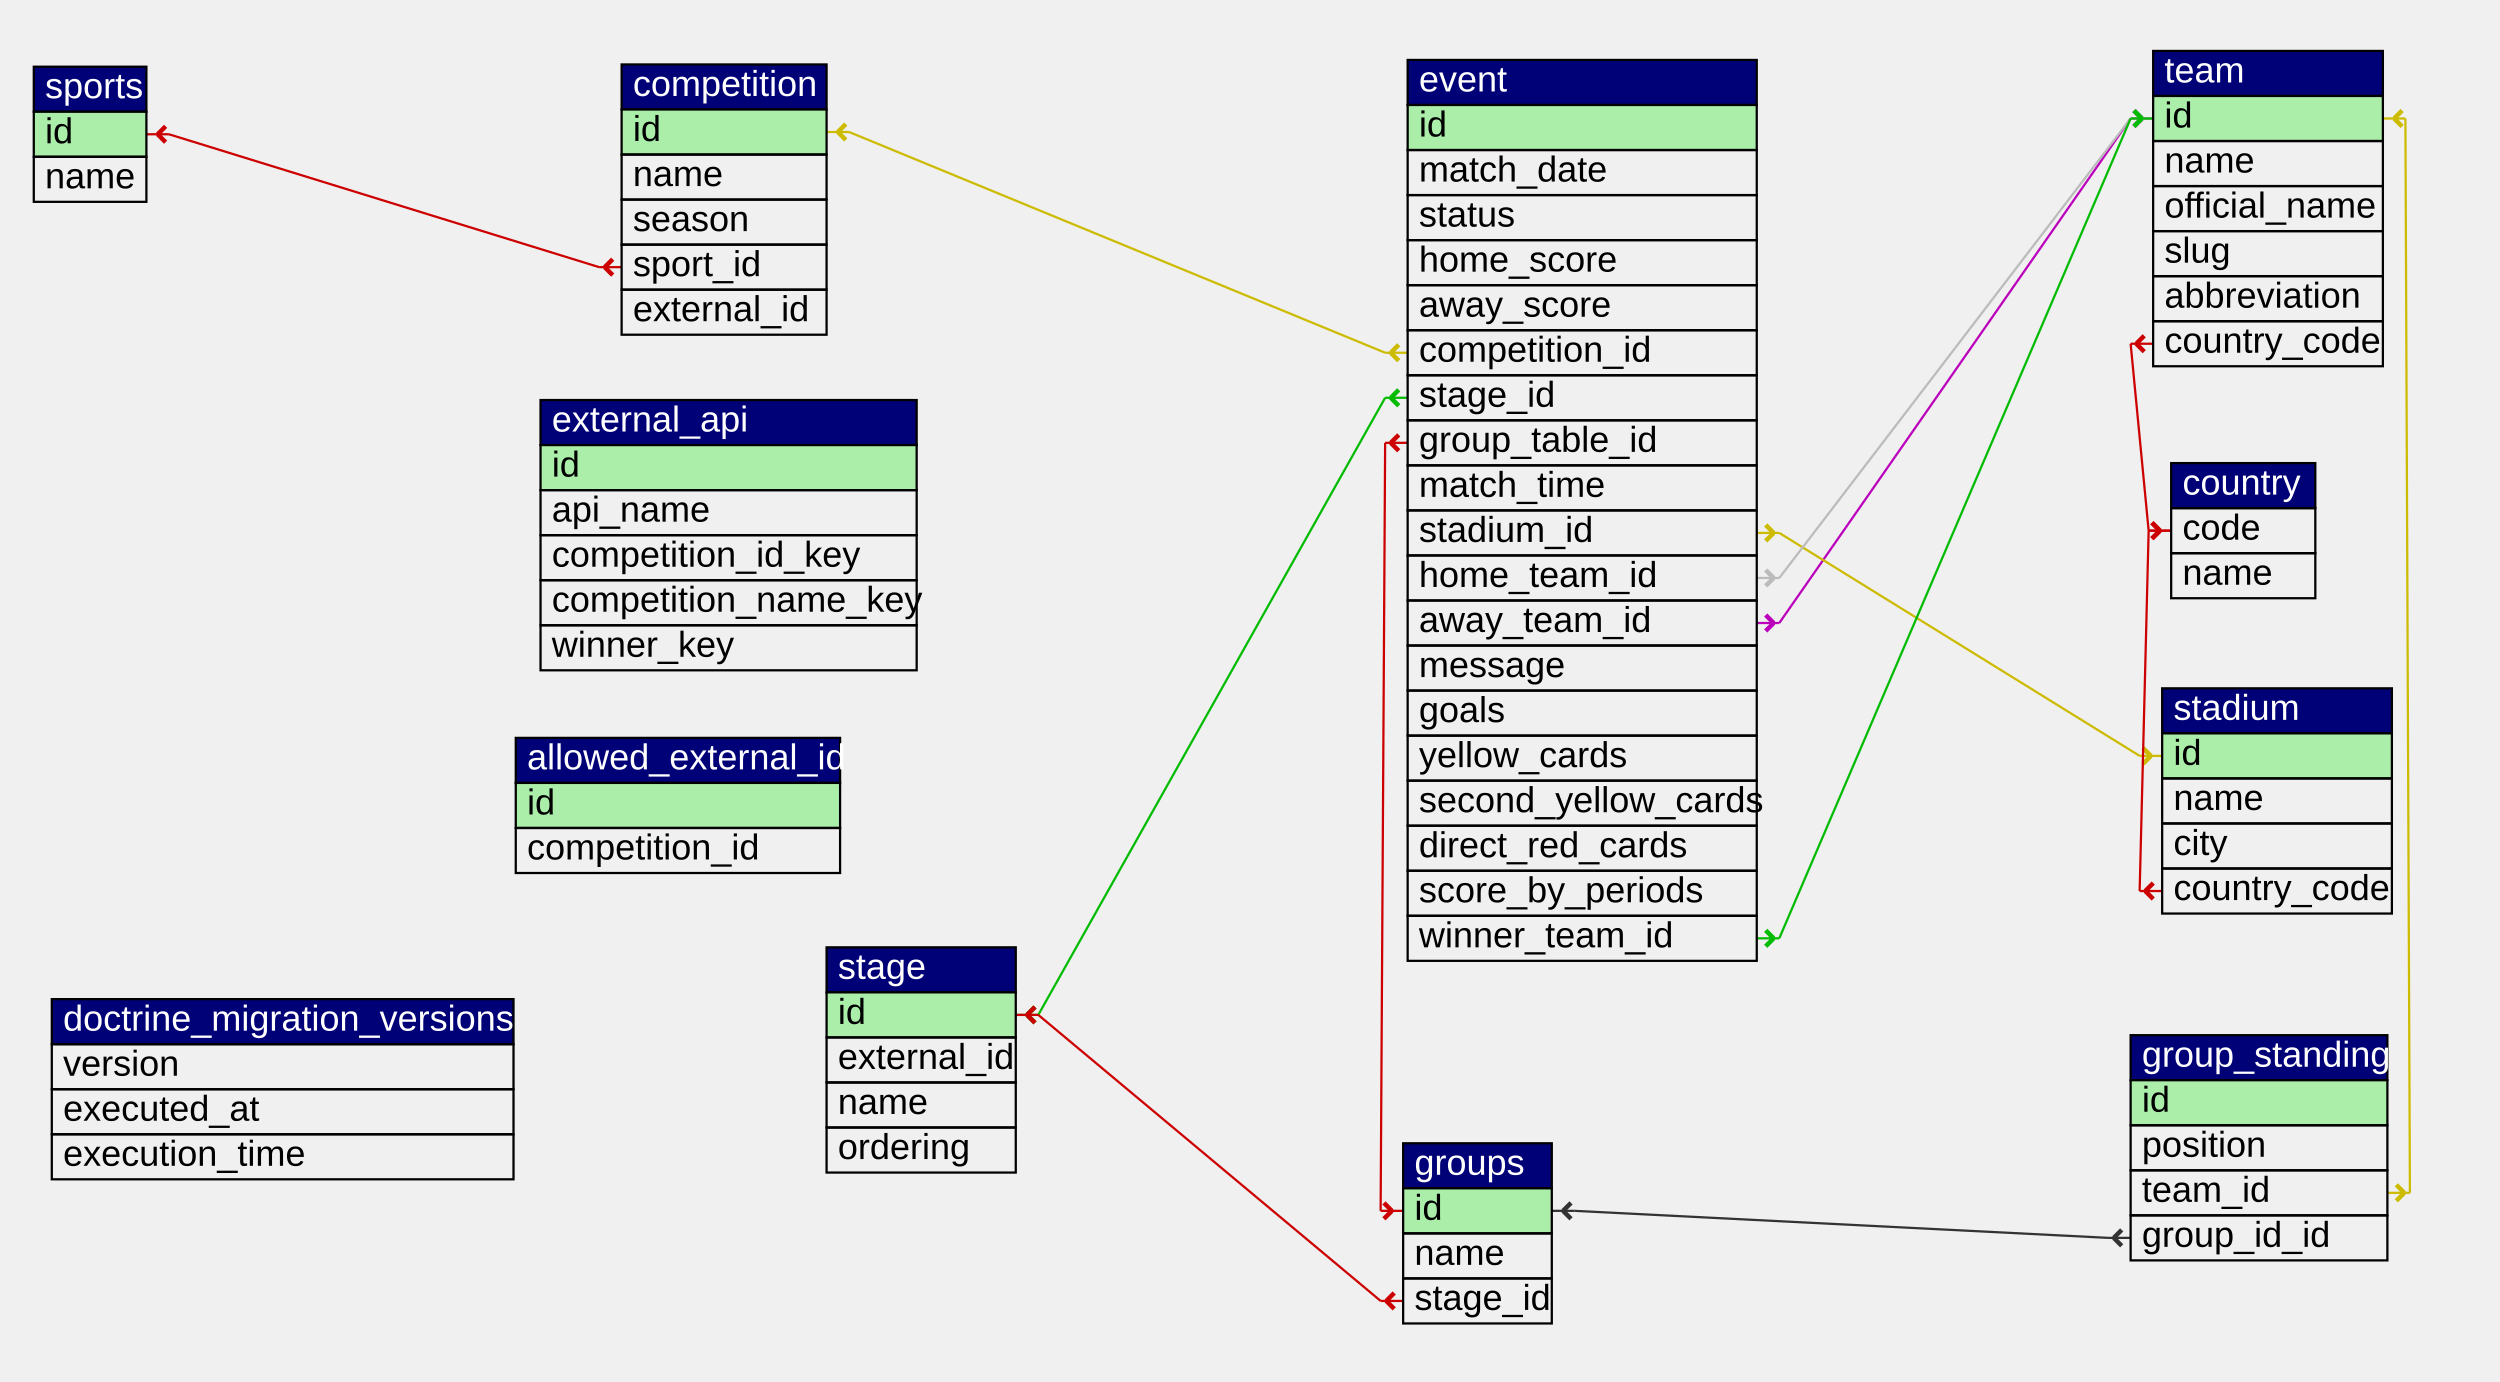
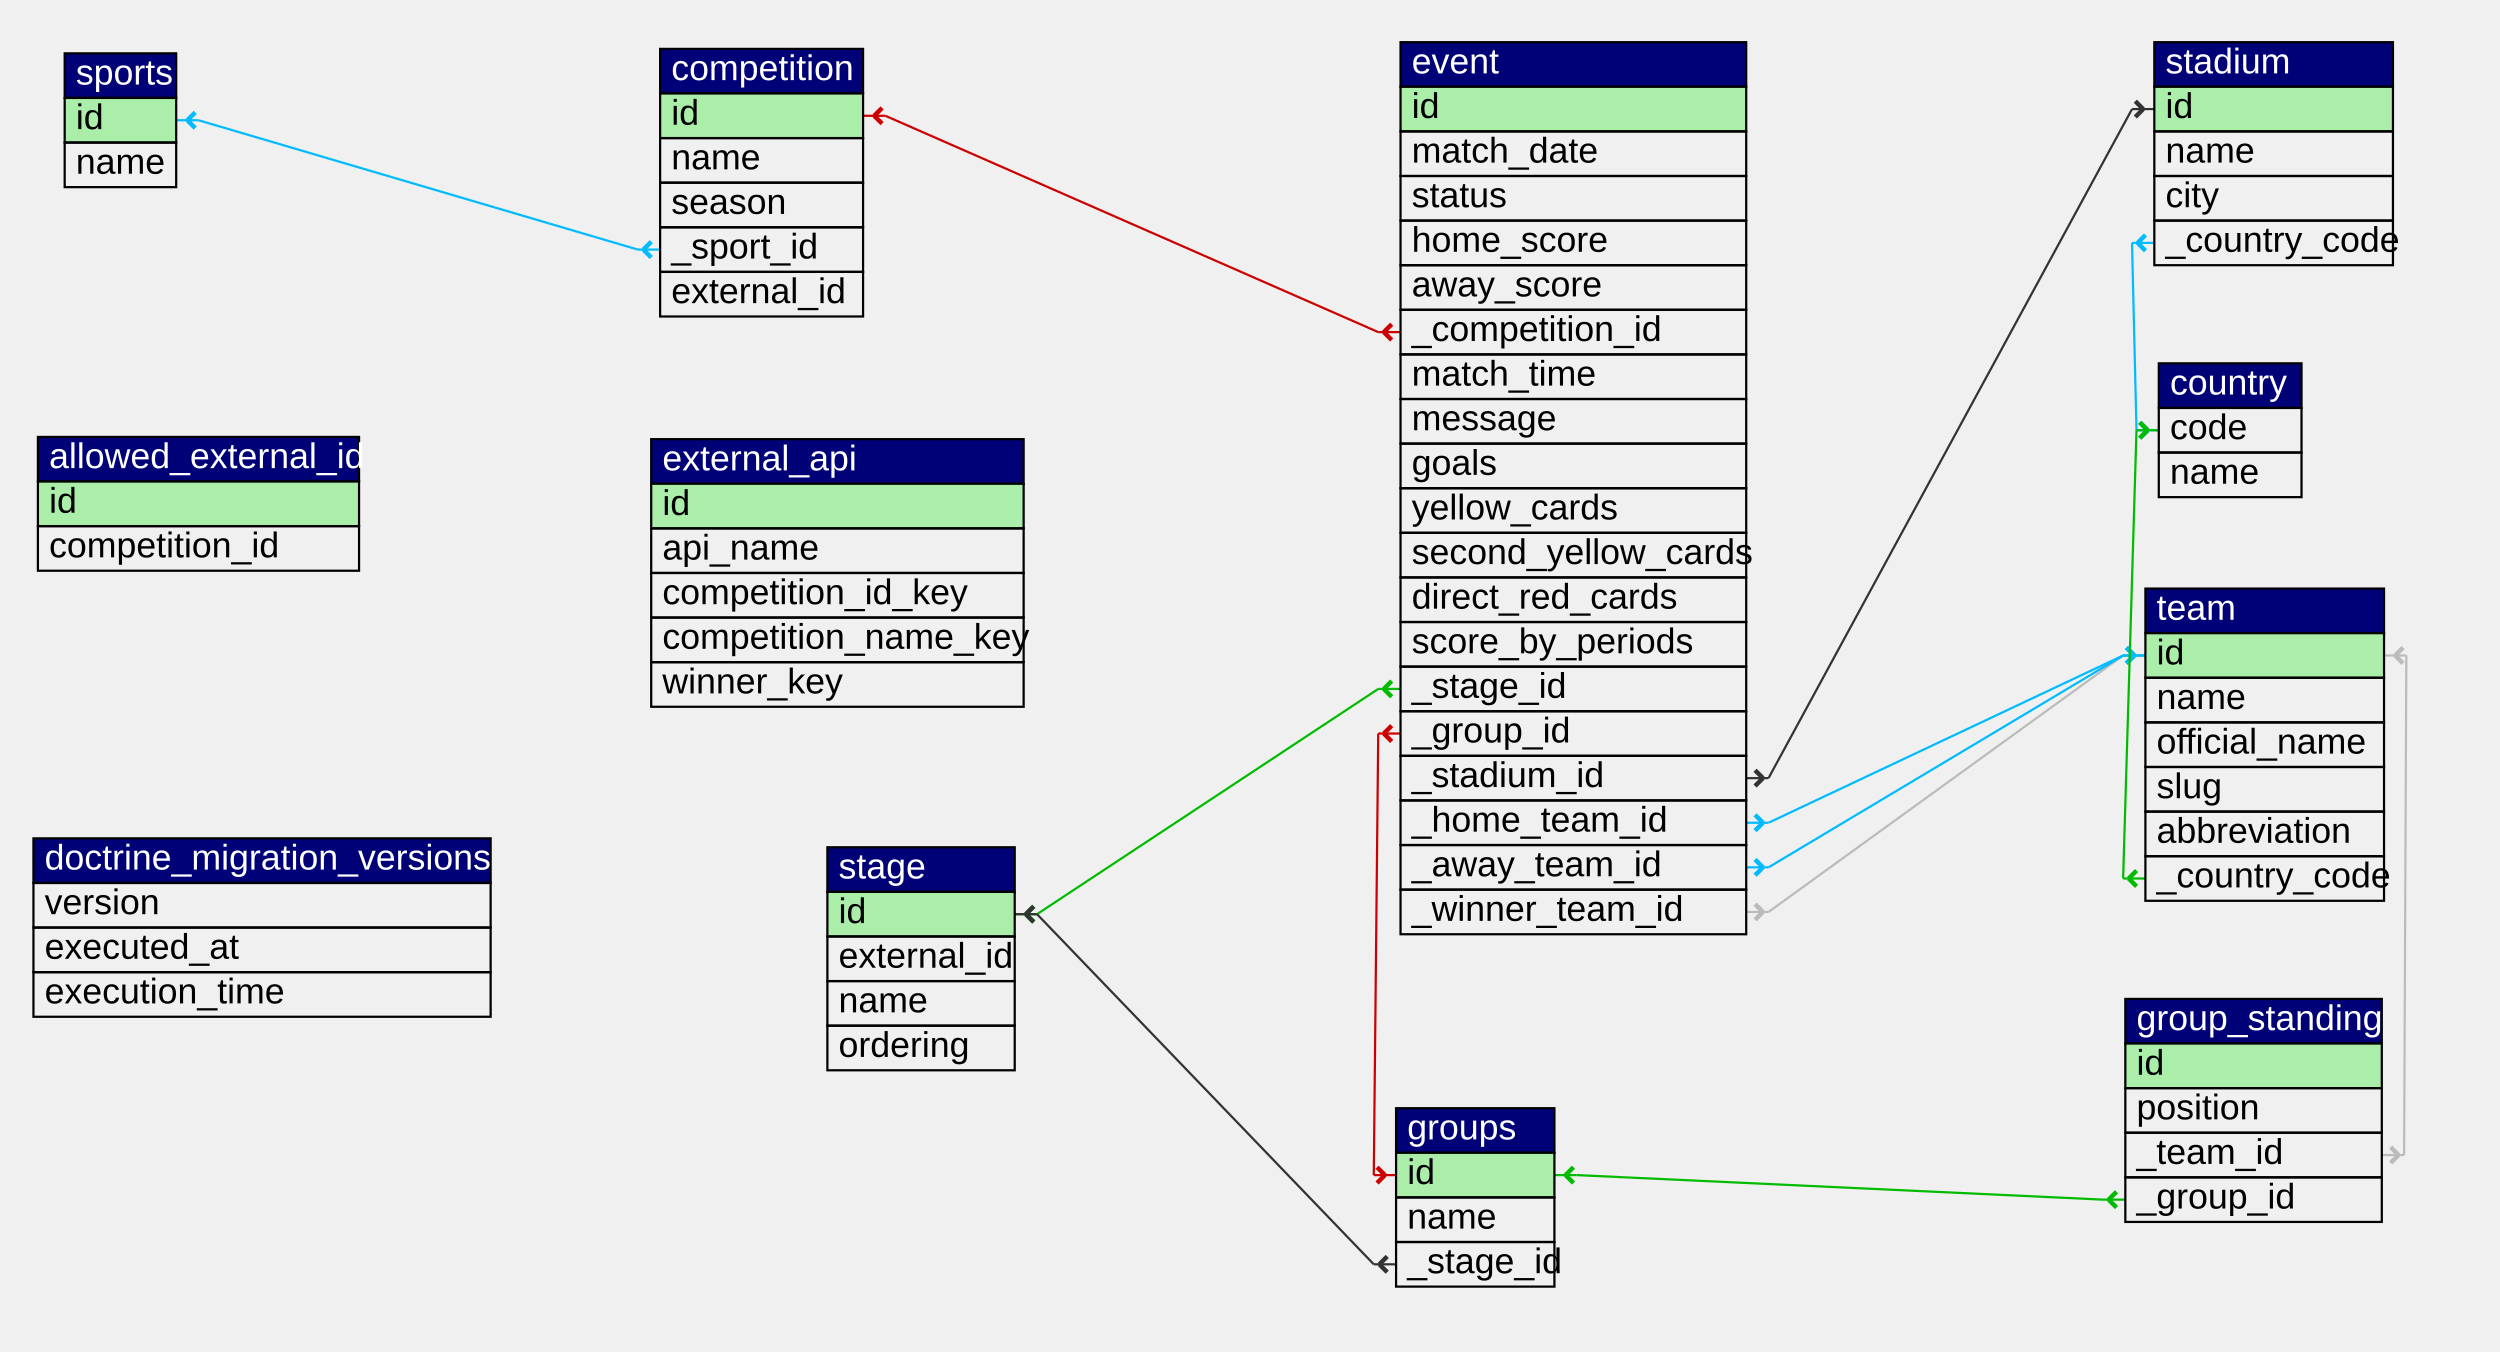
- <svg xmlns="http://www.w3.org/2000/svg" viewBox="33 3 1110 598" width="1077px" height="595px" version="1.1">
-   <line x1="309" y1="114" x2="299" y2="114" style="stroke:#c00;stroke-width:1;" />
-   <line x1="108" y1="55" x2="98" y2="55" style="stroke:#c00;stroke-width:1;" />
-   <line x1="299" y1="114" x2="108" y2="55" style="stroke:#c00;stroke-width:1;" />
-   <line x1="301.5" y1="114" x2="305.036" y2="117.536" style="stroke:#c00;stroke-width:2;" />
-   <line x1="301.5" y1="114" x2="305.036" y2="110.464" style="stroke:#c00;stroke-width:2;" />
-   <line x1="103" y1="55" x2="106.536" y2="58.536" style="stroke:#c00;stroke-width:2;" />
-   <line x1="103" y1="55" x2="106.536" y2="51.464" style="stroke:#c00;stroke-width:2;" />
-   <line x1="658" y1="172" x2="648" y2="172" style="stroke:#0b0;stroke-width:1;" />
-   <line x1="494" y1="446" x2="484" y2="446" style="stroke:#0b0;stroke-width:1;" />
-   <line x1="648" y1="172" x2="494" y2="446" style="stroke:#0b0;stroke-width:1;" />
-   <line x1="650.5" y1="172" x2="654.036" y2="175.536" style="stroke:#0b0;stroke-width:2;" />
-   <line x1="650.5" y1="172" x2="654.036" y2="168.464" style="stroke:#0b0;stroke-width:2;" />
-   <line x1="489" y1="446" x2="492.536" y2="449.536" style="stroke:#0b0;stroke-width:2;" />
-   <line x1="489" y1="446" x2="492.536" y2="442.464" style="stroke:#0b0;stroke-width:2;" />
-   <line x1="813" y1="272" x2="823" y2="272" style="stroke:#b0b;stroke-width:1;" />
-   <line x1="979" y1="48" x2="989" y2="48" style="stroke:#b0b;stroke-width:1;" />
-   <line x1="823" y1="272" x2="979" y2="48" style="stroke:#b0b;stroke-width:1;" />
-   <line x1="820.5" y1="272" x2="816.964" y2="275.536" style="stroke:#b0b;stroke-width:2;" />
-   <line x1="820.5" y1="272" x2="816.964" y2="268.464" style="stroke:#b0b;stroke-width:2;" />
-   <line x1="984" y1="48" x2="980.464" y2="51.536" style="stroke:#b0b;stroke-width:2;" />
-   <line x1="984" y1="48" x2="980.464" y2="44.464" style="stroke:#b0b;stroke-width:2;" />
-   <line x1="658" y1="152" x2="648" y2="152" style="stroke:#cb0;stroke-width:1;" />
-   <line x1="410" y1="54" x2="400" y2="54" style="stroke:#cb0;stroke-width:1;" />
-   <line x1="648" y1="152" x2="410" y2="54" style="stroke:#cb0;stroke-width:1;" />
-   <line x1="650.5" y1="152" x2="654.036" y2="155.536" style="stroke:#cb0;stroke-width:2;" />
-   <line x1="650.5" y1="152" x2="654.036" y2="148.464" style="stroke:#cb0;stroke-width:2;" />
-   <line x1="405" y1="54" x2="408.536" y2="57.536" style="stroke:#cb0;stroke-width:2;" />
-   <line x1="405" y1="54" x2="408.536" y2="50.464" style="stroke:#cb0;stroke-width:2;" />
-   <line x1="813" y1="232" x2="823" y2="232" style="stroke:#cb0;stroke-width:1;" />
-   <line x1="983" y1="331" x2="993" y2="331" style="stroke:#cb0;stroke-width:1;" />
-   <line x1="823" y1="232" x2="983" y2="331" style="stroke:#cb0;stroke-width:1;" />
-   <line x1="820.5" y1="232" x2="816.964" y2="235.536" style="stroke:#cb0;stroke-width:2;" />
-   <line x1="820.5" y1="232" x2="816.964" y2="228.464" style="stroke:#cb0;stroke-width:2;" />
-   <line x1="988" y1="331" x2="984.464" y2="334.536" style="stroke:#cb0;stroke-width:2;" />
-   <line x1="988" y1="331" x2="984.464" y2="327.464" style="stroke:#cb0;stroke-width:2;" />
-   <line x1="813" y1="252" x2="823" y2="252" style="stroke:#bbb;stroke-width:1;" />
-   <line x1="979" y1="48" x2="989" y2="48" style="stroke:#bbb;stroke-width:1;" />
-   <line x1="823" y1="252" x2="979" y2="48" style="stroke:#bbb;stroke-width:1;" />
-   <line x1="820.5" y1="252" x2="816.964" y2="255.536" style="stroke:#bbb;stroke-width:2;" />
-   <line x1="820.5" y1="252" x2="816.964" y2="248.464" style="stroke:#bbb;stroke-width:2;" />
-   <line x1="984" y1="48" x2="980.464" y2="51.536" style="stroke:#bbb;stroke-width:2;" />
-   <line x1="984" y1="48" x2="980.464" y2="44.464" style="stroke:#bbb;stroke-width:2;" />
-   <line x1="813" y1="412" x2="823" y2="412" style="stroke:#0b0;stroke-width:1;" />
-   <line x1="979" y1="48" x2="989" y2="48" style="stroke:#0b0;stroke-width:1;" />
-   <line x1="823" y1="412" x2="979" y2="48" style="stroke:#0b0;stroke-width:1;" />
-   <line x1="820.5" y1="412" x2="816.964" y2="415.536" style="stroke:#0b0;stroke-width:2;" />
-   <line x1="820.5" y1="412" x2="816.964" y2="408.464" style="stroke:#0b0;stroke-width:2;" />
-   <line x1="984" y1="48" x2="980.464" y2="51.536" style="stroke:#0b0;stroke-width:2;" />
-   <line x1="984" y1="48" x2="980.464" y2="44.464" style="stroke:#0b0;stroke-width:2;" />
-   <line x1="658" y1="192" x2="648" y2="192" style="stroke:#c00;stroke-width:1;" />
-   <line x1="646" y1="533" x2="656" y2="533" style="stroke:#c00;stroke-width:1;" />
-   <line x1="648" y1="192" x2="646" y2="533" style="stroke:#c00;stroke-width:1;" />
-   <line x1="650.5" y1="192" x2="654.036" y2="195.536" style="stroke:#c00;stroke-width:2;" />
-   <line x1="650.5" y1="192" x2="654.036" y2="188.464" style="stroke:#c00;stroke-width:2;" />
-   <line x1="651" y1="533" x2="647.464" y2="536.536" style="stroke:#c00;stroke-width:2;" />
-   <line x1="651" y1="533" x2="647.464" y2="529.464" style="stroke:#c00;stroke-width:2;" />
-   <line x1="656" y1="573" x2="646" y2="573" style="stroke:#c00;stroke-width:1;" />
-   <line x1="494" y1="446" x2="484" y2="446" style="stroke:#c00;stroke-width:1;" />
-   <line x1="646" y1="573" x2="494" y2="446" style="stroke:#c00;stroke-width:1;" />
-   <line x1="648.5" y1="573" x2="652.036" y2="576.536" style="stroke:#c00;stroke-width:2;" />
-   <line x1="648.5" y1="573" x2="652.036" y2="569.464" style="stroke:#c00;stroke-width:2;" />
-   <line x1="489" y1="446" x2="492.536" y2="449.536" style="stroke:#c00;stroke-width:2;" />
-   <line x1="489" y1="446" x2="492.536" y2="442.464" style="stroke:#c00;stroke-width:2;" />
-   <line x1="1093" y1="525" x2="1103" y2="525" style="stroke:#cb0;stroke-width:1;" />
-   <line x1="1101" y1="48" x2="1091" y2="48" style="stroke:#cb0;stroke-width:1;" />
-   <line x1="1103" y1="525" x2="1101" y2="48" style="stroke:#cb0;stroke-width:1;" />
-   <line x1="1100.5" y1="525" x2="1096.964" y2="528.536" style="stroke:#cb0;stroke-width:2;" />
-   <line x1="1100.5" y1="525" x2="1096.964" y2="521.464" style="stroke:#cb0;stroke-width:2;" />
-   <line x1="1096" y1="48" x2="1099.536" y2="51.536" style="stroke:#cb0;stroke-width:2;" />
-   <line x1="1096" y1="48" x2="1099.536" y2="44.464" style="stroke:#cb0;stroke-width:2;" />
-   <line x1="979" y1="545" x2="969" y2="545" style="stroke:#333;stroke-width:1;" />
-   <line x1="732" y1="533" x2="722" y2="533" style="stroke:#333;stroke-width:1;" />
-   <line x1="969" y1="545" x2="732" y2="533" style="stroke:#333;stroke-width:1;" />
-   <line x1="971.5" y1="545" x2="975.036" y2="548.536" style="stroke:#333;stroke-width:2;" />
-   <line x1="971.5" y1="545" x2="975.036" y2="541.464" style="stroke:#333;stroke-width:2;" />
-   <line x1="727" y1="533" x2="730.536" y2="536.536" style="stroke:#333;stroke-width:2;" />
-   <line x1="727" y1="533" x2="730.536" y2="529.464" style="stroke:#333;stroke-width:2;" />
-   <line x1="993" y1="391" x2="983" y2="391" style="stroke:#c00;stroke-width:1;" />
-   <line x1="987" y1="231" x2="997" y2="231" style="stroke:#c00;stroke-width:1;" />
-   <line x1="983" y1="391" x2="987" y2="231" style="stroke:#c00;stroke-width:1;" />
-   <line x1="985.5" y1="391" x2="989.036" y2="394.536" style="stroke:#c00;stroke-width:2;" />
-   <line x1="985.5" y1="391" x2="989.036" y2="387.464" style="stroke:#c00;stroke-width:2;" />
-   <line x1="992" y1="231" x2="988.464" y2="234.536" style="stroke:#c00;stroke-width:2;" />
-   <line x1="992" y1="231" x2="988.464" y2="227.464" style="stroke:#c00;stroke-width:2;" />
-   <line x1="989" y1="148" x2="979" y2="148" style="stroke:#c00;stroke-width:1;" />
-   <line x1="987" y1="231" x2="997" y2="231" style="stroke:#c00;stroke-width:1;" />
-   <line x1="979" y1="148" x2="987" y2="231" style="stroke:#c00;stroke-width:1;" />
-   <line x1="981.5" y1="148" x2="985.036" y2="151.536" style="stroke:#c00;stroke-width:2;" />
-   <line x1="981.5" y1="148" x2="985.036" y2="144.464" style="stroke:#c00;stroke-width:2;" />
-   <line x1="992" y1="231" x2="988.464" y2="234.536" style="stroke:#c00;stroke-width:2;" />
-   <line x1="992" y1="231" x2="988.464" y2="227.464" style="stroke:#c00;stroke-width:2;" />
-   <rect width="144" height="20" x="262" y="323" style="fill:#007;stroke:black;" />
-   <text width="144" height="20" x="267" y="337" style="fill:#fff;" font-family="Arial" font-size="16px"> allowed_external_id</text>
-   <rect width="144" height="20" x="262" y="343" style="fill:#aea;stroke:black;" />
-   <text width="144" height="20" x="267" y="357" style="fill:black;" font-family="Arial" font-size="16px">id</text>
-   <rect width="144" height="20" x="262" y="363" style="fill:none;stroke:black;" />
-   <text width="144" height="20" x="267" y="377" style="fill:black;" font-family="Arial" font-size="16px">competition_id</text>
-   <rect width="91" height="20" x="309" y="24" style="fill:#007;stroke:black;" />
-   <text width="91" height="20" x="314" y="38" style="fill:#fff;" font-family="Arial" font-size="16px"> competition</text>
-   <rect width="91" height="20" x="309" y="44" style="fill:#aea;stroke:black;" />
-   <text width="91" height="20" x="314" y="58" style="fill:black;" font-family="Arial" font-size="16px">id</text>
-   <rect width="91" height="20" x="309" y="64" style="fill:none;stroke:black;" />
-   <text width="91" height="20" x="314" y="78" style="fill:black;" font-family="Arial" font-size="16px">name</text>
-   <rect width="91" height="20" x="309" y="84" style="fill:none;stroke:black;" />
-   <text width="91" height="20" x="314" y="98" style="fill:black;" font-family="Arial" font-size="16px">season</text>
-   <rect width="91" height="20" x="309" y="104" style="fill:none;stroke:black;" />
-   <text width="91" height="20" x="314" y="118" style="fill:black;" font-family="Arial" font-size="16px">sport_id</text>
-   <rect width="91" height="20" x="309" y="124" style="fill:none;stroke:black;" />
-   <text width="91" height="20" x="314" y="138" style="fill:black;" font-family="Arial" font-size="16px">external_id</text>
-   <rect width="64" height="20" x="997" y="201" style="fill:#007;stroke:black;" />
-   <text width="64" height="20" x="1002" y="215" style="fill:#fff;" font-family="Arial" font-size="16px"> country</text>
-   <rect width="64" height="20" x="997" y="221" style="fill:none;stroke:black;" />
-   <text width="64" height="20" x="1002" y="235" style="fill:black;" font-family="Arial" font-size="16px">code</text>
-   <rect width="64" height="20" x="997" y="241" style="fill:none;stroke:black;" />
-   <text width="64" height="20" x="1002" y="255" style="fill:black;" font-family="Arial" font-size="16px">name</text>
-   <rect width="205" height="20" x="56" y="439" style="fill:#007;stroke:black;" />
-   <text width="205" height="20" x="61" y="453" style="fill:#fff;" font-family="Arial" font-size="16px"> doctrine_migration_versions</text>
-   <rect width="205" height="20" x="56" y="459" style="fill:none;stroke:black;" />
-   <text width="205" height="20" x="61" y="473" style="fill:black;" font-family="Arial" font-size="16px">version</text>
-   <rect width="205" height="20" x="56" y="479" style="fill:none;stroke:black;" />
-   <text width="205" height="20" x="61" y="493" style="fill:black;" font-family="Arial" font-size="16px">executed_at</text>
-   <rect width="205" height="20" x="56" y="499" style="fill:none;stroke:black;" />
-   <text width="205" height="20" x="61" y="513" style="fill:black;" font-family="Arial" font-size="16px">execution_time</text>
-   <rect width="155" height="20" x="658" y="22" style="fill:#007;stroke:black;" />
-   <text width="155" height="20" x="663" y="36" style="fill:#fff;" font-family="Arial" font-size="16px"> event</text>
-   <rect width="155" height="20" x="658" y="42" style="fill:#aea;stroke:black;" />
-   <text width="155" height="20" x="663" y="56" style="fill:black;" font-family="Arial" font-size="16px">id</text>
-   <rect width="155" height="20" x="658" y="62" style="fill:none;stroke:black;" />
-   <text width="155" height="20" x="663" y="76" style="fill:black;" font-family="Arial" font-size="16px">match_date</text>
-   <rect width="155" height="20" x="658" y="82" style="fill:none;stroke:black;" />
-   <text width="155" height="20" x="663" y="96" style="fill:black;" font-family="Arial" font-size="16px">status</text>
-   <rect width="155" height="20" x="658" y="102" style="fill:none;stroke:black;" />
-   <text width="155" height="20" x="663" y="116" style="fill:black;" font-family="Arial" font-size="16px">home_score</text>
-   <rect width="155" height="20" x="658" y="122" style="fill:none;stroke:black;" />
-   <text width="155" height="20" x="663" y="136" style="fill:black;" font-family="Arial" font-size="16px">away_score</text>
-   <rect width="155" height="20" x="658" y="142" style="fill:none;stroke:black;" />
-   <text width="155" height="20" x="663" y="156" style="fill:black;" font-family="Arial" font-size="16px">competition_id</text>
-   <rect width="155" height="20" x="658" y="162" style="fill:none;stroke:black;" />
-   <text width="155" height="20" x="663" y="176" style="fill:black;" font-family="Arial" font-size="16px">stage_id</text>
-   <rect width="155" height="20" x="658" y="182" style="fill:none;stroke:black;" />
-   <text width="155" height="20" x="663" y="196" style="fill:black;" font-family="Arial" font-size="16px">group_table_id</text>
-   <rect width="155" height="20" x="658" y="202" style="fill:none;stroke:black;" />
-   <text width="155" height="20" x="663" y="216" style="fill:black;" font-family="Arial" font-size="16px">match_time</text>
-   <rect width="155" height="20" x="658" y="222" style="fill:none;stroke:black;" />
-   <text width="155" height="20" x="663" y="236" style="fill:black;" font-family="Arial" font-size="16px">stadium_id</text>
-   <rect width="155" height="20" x="658" y="242" style="fill:none;stroke:black;" />
-   <text width="155" height="20" x="663" y="256" style="fill:black;" font-family="Arial" font-size="16px">home_team_id</text>
-   <rect width="155" height="20" x="658" y="262" style="fill:none;stroke:black;" />
-   <text width="155" height="20" x="663" y="276" style="fill:black;" font-family="Arial" font-size="16px">away_team_id</text>
-   <rect width="155" height="20" x="658" y="282" style="fill:none;stroke:black;" />
-   <text width="155" height="20" x="663" y="296" style="fill:black;" font-family="Arial" font-size="16px">message</text>
-   <rect width="155" height="20" x="658" y="302" style="fill:none;stroke:black;" />
-   <text width="155" height="20" x="663" y="316" style="fill:black;" font-family="Arial" font-size="16px">goals</text>
-   <rect width="155" height="20" x="658" y="322" style="fill:none;stroke:black;" />
-   <text width="155" height="20" x="663" y="336" style="fill:black;" font-family="Arial" font-size="16px">yellow_cards</text>
-   <rect width="155" height="20" x="658" y="342" style="fill:none;stroke:black;" />
-   <text width="155" height="20" x="663" y="356" style="fill:black;" font-family="Arial" font-size="16px">second_yellow_cards</text>
-   <rect width="155" height="20" x="658" y="362" style="fill:none;stroke:black;" />
-   <text width="155" height="20" x="663" y="376" style="fill:black;" font-family="Arial" font-size="16px">direct_red_cards</text>
-   <rect width="155" height="20" x="658" y="382" style="fill:none;stroke:black;" />
-   <text width="155" height="20" x="663" y="396" style="fill:black;" font-family="Arial" font-size="16px">score_by_periods</text>
-   <rect width="155" height="20" x="658" y="402" style="fill:none;stroke:black;" />
-   <text width="155" height="20" x="663" y="416" style="fill:black;" font-family="Arial" font-size="16px">winner_team_id</text>
-   <rect width="167" height="20" x="273" y="173" style="fill:#007;stroke:black;" />
-   <text width="167" height="20" x="278" y="187" style="fill:#fff;" font-family="Arial" font-size="16px"> external_api</text>
-   <rect width="167" height="20" x="273" y="193" style="fill:#aea;stroke:black;" />
-   <text width="167" height="20" x="278" y="207" style="fill:black;" font-family="Arial" font-size="16px">id</text>
-   <rect width="167" height="20" x="273" y="213" style="fill:none;stroke:black;" />
-   <text width="167" height="20" x="278" y="227" style="fill:black;" font-family="Arial" font-size="16px">api_name</text>
-   <rect width="167" height="20" x="273" y="233" style="fill:none;stroke:black;" />
-   <text width="167" height="20" x="278" y="247" style="fill:black;" font-family="Arial" font-size="16px">competition_id_key</text>
-   <rect width="167" height="20" x="273" y="253" style="fill:none;stroke:black;" />
-   <text width="167" height="20" x="278" y="267" style="fill:black;" font-family="Arial" font-size="16px">competition_name_key</text>
-   <rect width="167" height="20" x="273" y="273" style="fill:none;stroke:black;" />
-   <text width="167" height="20" x="278" y="287" style="fill:black;" font-family="Arial" font-size="16px">winner_key</text>
-   <rect width="66" height="20" x="656" y="503" style="fill:#007;stroke:black;" />
-   <text width="66" height="20" x="661" y="517" style="fill:#fff;" font-family="Arial" font-size="16px"> groups</text>
-   <rect width="66" height="20" x="656" y="523" style="fill:#aea;stroke:black;" />
-   <text width="66" height="20" x="661" y="537" style="fill:black;" font-family="Arial" font-size="16px">id</text>
-   <rect width="66" height="20" x="656" y="543" style="fill:none;stroke:black;" />
-   <text width="66" height="20" x="661" y="557" style="fill:black;" font-family="Arial" font-size="16px">name</text>
-   <rect width="66" height="20" x="656" y="563" style="fill:none;stroke:black;" />
-   <text width="66" height="20" x="661" y="577" style="fill:black;" font-family="Arial" font-size="16px">stage_id</text>
-   <rect width="114" height="20" x="979" y="455" style="fill:#007;stroke:black;" />
-   <text width="114" height="20" x="984" y="469" style="fill:#fff;" font-family="Arial" font-size="16px"> group_standing</text>
-   <rect width="114" height="20" x="979" y="475" style="fill:#aea;stroke:black;" />
-   <text width="114" height="20" x="984" y="489" style="fill:black;" font-family="Arial" font-size="16px">id</text>
-   <rect width="114" height="20" x="979" y="495" style="fill:none;stroke:black;" />
-   <text width="114" height="20" x="984" y="509" style="fill:black;" font-family="Arial" font-size="16px">position</text>
-   <rect width="114" height="20" x="979" y="515" style="fill:none;stroke:black;" />
-   <text width="114" height="20" x="984" y="529" style="fill:black;" font-family="Arial" font-size="16px">team_id</text>
-   <rect width="114" height="20" x="979" y="535" style="fill:none;stroke:black;" />
-   <text width="114" height="20" x="984" y="549" style="fill:black;" font-family="Arial" font-size="16px">group_id_id</text>
-   <rect width="50" height="20" x="48" y="25" style="fill:#007;stroke:black;" />
-   <text width="50" height="20" x="53" y="39" style="fill:#fff;" font-family="Arial" font-size="16px"> sports</text>
-   <rect width="50" height="20" x="48" y="45" style="fill:#aea;stroke:black;" />
-   <text width="50" height="20" x="53" y="59" style="fill:black;" font-family="Arial" font-size="16px">id</text>
-   <rect width="50" height="20" x="48" y="65" style="fill:none;stroke:black;" />
-   <text width="50" height="20" x="53" y="79" style="fill:black;" font-family="Arial" font-size="16px">name</text>
-   <rect width="102" height="20" x="993" y="301" style="fill:#007;stroke:black;" />
-   <text width="102" height="20" x="998" y="315" style="fill:#fff;" font-family="Arial" font-size="16px"> stadium</text>
-   <rect width="102" height="20" x="993" y="321" style="fill:#aea;stroke:black;" />
-   <text width="102" height="20" x="998" y="335" style="fill:black;" font-family="Arial" font-size="16px">id</text>
-   <rect width="102" height="20" x="993" y="341" style="fill:none;stroke:black;" />
-   <text width="102" height="20" x="998" y="355" style="fill:black;" font-family="Arial" font-size="16px">name</text>
-   <rect width="102" height="20" x="993" y="361" style="fill:none;stroke:black;" />
-   <text width="102" height="20" x="998" y="375" style="fill:black;" font-family="Arial" font-size="16px">city</text>
-   <rect width="102" height="20" x="993" y="381" style="fill:none;stroke:black;" />
-   <text width="102" height="20" x="998" y="395" style="fill:black;" font-family="Arial" font-size="16px">country_code</text>
-   <rect width="84" height="20" x="400" y="416" style="fill:#007;stroke:black;" />
-   <text width="84" height="20" x="405" y="430" style="fill:#fff;" font-family="Arial" font-size="16px"> stage</text>
-   <rect width="84" height="20" x="400" y="436" style="fill:#aea;stroke:black;" />
-   <text width="84" height="20" x="405" y="450" style="fill:black;" font-family="Arial" font-size="16px">id</text>
-   <rect width="84" height="20" x="400" y="456" style="fill:none;stroke:black;" />
-   <text width="84" height="20" x="405" y="470" style="fill:black;" font-family="Arial" font-size="16px">external_id</text>
-   <rect width="84" height="20" x="400" y="476" style="fill:none;stroke:black;" />
-   <text width="84" height="20" x="405" y="490" style="fill:black;" font-family="Arial" font-size="16px">name</text>
-   <rect width="84" height="20" x="400" y="496" style="fill:none;stroke:black;" />
-   <text width="84" height="20" x="405" y="510" style="fill:black;" font-family="Arial" font-size="16px">ordering</text>
-   <rect width="102" height="20" x="989" y="18" style="fill:#007;stroke:black;" />
-   <text width="102" height="20" x="994" y="32" style="fill:#fff;" font-family="Arial" font-size="16px"> team</text>
-   <rect width="102" height="20" x="989" y="38" style="fill:#aea;stroke:black;" />
-   <text width="102" height="20" x="994" y="52" style="fill:black;" font-family="Arial" font-size="16px">id</text>
-   <rect width="102" height="20" x="989" y="58" style="fill:none;stroke:black;" />
-   <text width="102" height="20" x="994" y="72" style="fill:black;" font-family="Arial" font-size="16px">name</text>
-   <rect width="102" height="20" x="989" y="78" style="fill:none;stroke:black;" />
-   <text width="102" height="20" x="994" y="92" style="fill:black;" font-family="Arial" font-size="16px">official_name</text>
-   <rect width="102" height="20" x="989" y="98" style="fill:none;stroke:black;" />
-   <text width="102" height="20" x="994" y="112" style="fill:black;" font-family="Arial" font-size="16px">slug</text>
-   <rect width="102" height="20" x="989" y="118" style="fill:none;stroke:black;" />
-   <text width="102" height="20" x="994" y="132" style="fill:black;" font-family="Arial" font-size="16px">abbreviation</text>
-   <rect width="102" height="20" x="989" y="138" style="fill:none;stroke:black;" />
-   <text width="102" height="20" x="994" y="152" style="fill:black;" font-family="Arial" font-size="16px">country_code</text>
+ <svg xmlns="http://www.w3.org/2000/svg" viewBox="33 10 1121 598" width="1088px" height="588px" version="1.1">
+   <line x1="329" y1="118" x2="319" y2="118" style="stroke:#0bf;stroke-width:1;" />
+   <line x1="122" y1="60" x2="112" y2="60" style="stroke:#0bf;stroke-width:1;" />
+   <line x1="319" y1="118" x2="122" y2="60" style="stroke:#0bf;stroke-width:1;" />
+   <line x1="321.5" y1="118" x2="325.036" y2="121.536" style="stroke:#0bf;stroke-width:2;" />
+   <line x1="321.5" y1="118" x2="325.036" y2="114.464" style="stroke:#0bf;stroke-width:2;" />
+   <line x1="117" y1="60" x2="120.536" y2="63.536" style="stroke:#0bf;stroke-width:2;" />
+   <line x1="117" y1="60" x2="120.536" y2="56.464" style="stroke:#0bf;stroke-width:2;" />
+   <line x1="816" y1="415" x2="826" y2="415" style="stroke:#bbb;stroke-width:1;" />
+   <line x1="985" y1="300" x2="995" y2="300" style="stroke:#bbb;stroke-width:1;" />
+   <line x1="826" y1="415" x2="985" y2="300" style="stroke:#bbb;stroke-width:1;" />
+   <line x1="823.5" y1="415" x2="819.964" y2="418.536" style="stroke:#bbb;stroke-width:2;" />
+   <line x1="823.5" y1="415" x2="819.964" y2="411.464" style="stroke:#bbb;stroke-width:2;" />
+   <line x1="990" y1="300" x2="986.464" y2="303.536" style="stroke:#bbb;stroke-width:2;" />
+   <line x1="990" y1="300" x2="986.464" y2="296.464" style="stroke:#bbb;stroke-width:2;" />
+   <line x1="816" y1="355" x2="826" y2="355" style="stroke:#333;stroke-width:1;" />
+   <line x1="989" y1="55" x2="999" y2="55" style="stroke:#333;stroke-width:1;" />
+   <line x1="826" y1="355" x2="989" y2="55" style="stroke:#333;stroke-width:1;" />
+   <line x1="823.5" y1="355" x2="819.964" y2="358.536" style="stroke:#333;stroke-width:2;" />
+   <line x1="823.5" y1="355" x2="819.964" y2="351.464" style="stroke:#333;stroke-width:2;" />
+   <line x1="994" y1="55" x2="990.464" y2="58.536" style="stroke:#333;stroke-width:2;" />
+   <line x1="994" y1="55" x2="990.464" y2="51.464" style="stroke:#333;stroke-width:2;" />
+   <line x1="816" y1="395" x2="826" y2="395" style="stroke:#0bf;stroke-width:1;" />
+   <line x1="985" y1="300" x2="995" y2="300" style="stroke:#0bf;stroke-width:1;" />
+   <line x1="826" y1="395" x2="985" y2="300" style="stroke:#0bf;stroke-width:1;" />
+   <line x1="823.5" y1="395" x2="819.964" y2="398.536" style="stroke:#0bf;stroke-width:2;" />
+   <line x1="823.5" y1="395" x2="819.964" y2="391.464" style="stroke:#0bf;stroke-width:2;" />
+   <line x1="990" y1="300" x2="986.464" y2="303.536" style="stroke:#0bf;stroke-width:2;" />
+   <line x1="990" y1="300" x2="986.464" y2="296.464" style="stroke:#0bf;stroke-width:2;" />
+   <line x1="661" y1="155" x2="651" y2="155" style="stroke:#c00;stroke-width:1;" />
+   <line x1="430" y1="58" x2="420" y2="58" style="stroke:#c00;stroke-width:1;" />
+   <line x1="651" y1="155" x2="430" y2="58" style="stroke:#c00;stroke-width:1;" />
+   <line x1="653.5" y1="155" x2="657.036" y2="158.536" style="stroke:#c00;stroke-width:2;" />
+   <line x1="653.5" y1="155" x2="657.036" y2="151.464" style="stroke:#c00;stroke-width:2;" />
+   <line x1="425" y1="58" x2="428.536" y2="61.536" style="stroke:#c00;stroke-width:2;" />
+   <line x1="425" y1="58" x2="428.536" y2="54.464" style="stroke:#c00;stroke-width:2;" />
+   <line x1="661" y1="315" x2="651" y2="315" style="stroke:#0b0;stroke-width:1;" />
+   <line x1="498" y1="416" x2="488" y2="416" style="stroke:#0b0;stroke-width:1;" />
+   <line x1="651" y1="315" x2="498" y2="416" style="stroke:#0b0;stroke-width:1;" />
+   <line x1="653.5" y1="315" x2="657.036" y2="318.536" style="stroke:#0b0;stroke-width:2;" />
+   <line x1="653.5" y1="315" x2="657.036" y2="311.464" style="stroke:#0b0;stroke-width:2;" />
+   <line x1="493" y1="416" x2="496.536" y2="419.536" style="stroke:#0b0;stroke-width:2;" />
+   <line x1="493" y1="416" x2="496.536" y2="412.464" style="stroke:#0b0;stroke-width:2;" />
+   <line x1="816" y1="375" x2="826" y2="375" style="stroke:#0bf;stroke-width:1;" />
+   <line x1="985" y1="300" x2="995" y2="300" style="stroke:#0bf;stroke-width:1;" />
+   <line x1="826" y1="375" x2="985" y2="300" style="stroke:#0bf;stroke-width:1;" />
+   <line x1="823.5" y1="375" x2="819.964" y2="378.536" style="stroke:#0bf;stroke-width:2;" />
+   <line x1="823.5" y1="375" x2="819.964" y2="371.464" style="stroke:#0bf;stroke-width:2;" />
+   <line x1="990" y1="300" x2="986.464" y2="303.536" style="stroke:#0bf;stroke-width:2;" />
+   <line x1="990" y1="300" x2="986.464" y2="296.464" style="stroke:#0bf;stroke-width:2;" />
+   <line x1="661" y1="335" x2="651" y2="335" style="stroke:#c00;stroke-width:1;" />
+   <line x1="649" y1="533" x2="659" y2="533" style="stroke:#c00;stroke-width:1;" />
+   <line x1="651" y1="335" x2="649" y2="533" style="stroke:#c00;stroke-width:1;" />
+   <line x1="653.5" y1="335" x2="657.036" y2="338.536" style="stroke:#c00;stroke-width:2;" />
+   <line x1="653.5" y1="335" x2="657.036" y2="331.464" style="stroke:#c00;stroke-width:2;" />
+   <line x1="654" y1="533" x2="650.464" y2="536.536" style="stroke:#c00;stroke-width:2;" />
+   <line x1="654" y1="533" x2="650.464" y2="529.464" style="stroke:#c00;stroke-width:2;" />
+   <line x1="659" y1="573" x2="649" y2="573" style="stroke:#333;stroke-width:1;" />
+   <line x1="498" y1="416" x2="488" y2="416" style="stroke:#333;stroke-width:1;" />
+   <line x1="649" y1="573" x2="498" y2="416" style="stroke:#333;stroke-width:1;" />
+   <line x1="651.5" y1="573" x2="655.036" y2="576.536" style="stroke:#333;stroke-width:2;" />
+   <line x1="651.5" y1="573" x2="655.036" y2="569.464" style="stroke:#333;stroke-width:2;" />
+   <line x1="493" y1="416" x2="496.536" y2="419.536" style="stroke:#333;stroke-width:2;" />
+   <line x1="493" y1="416" x2="496.536" y2="412.464" style="stroke:#333;stroke-width:2;" />
+   <line x1="1101" y1="524" x2="1111" y2="524" style="stroke:#bbb;stroke-width:1;" />
+   <line x1="1112" y1="300" x2="1102" y2="300" style="stroke:#bbb;stroke-width:1;" />
+   <line x1="1111" y1="524" x2="1112" y2="300" style="stroke:#bbb;stroke-width:1;" />
+   <line x1="1108.5" y1="524" x2="1104.964" y2="527.536" style="stroke:#bbb;stroke-width:2;" />
+   <line x1="1108.5" y1="524" x2="1104.964" y2="520.464" style="stroke:#bbb;stroke-width:2;" />
+   <line x1="1107" y1="300" x2="1110.536" y2="303.536" style="stroke:#bbb;stroke-width:2;" />
+   <line x1="1107" y1="300" x2="1110.536" y2="296.464" style="stroke:#bbb;stroke-width:2;" />
+   <line x1="986" y1="544" x2="976" y2="544" style="stroke:#0b0;stroke-width:1;" />
+   <line x1="740" y1="533" x2="730" y2="533" style="stroke:#0b0;stroke-width:1;" />
+   <line x1="976" y1="544" x2="740" y2="533" style="stroke:#0b0;stroke-width:1;" />
+   <line x1="978.5" y1="544" x2="982.036" y2="547.536" style="stroke:#0b0;stroke-width:2;" />
+   <line x1="978.5" y1="544" x2="982.036" y2="540.464" style="stroke:#0b0;stroke-width:2;" />
+   <line x1="735" y1="533" x2="738.536" y2="536.536" style="stroke:#0b0;stroke-width:2;" />
+   <line x1="735" y1="533" x2="738.536" y2="529.464" style="stroke:#0b0;stroke-width:2;" />
+   <line x1="999" y1="115" x2="989" y2="115" style="stroke:#0bf;stroke-width:1;" />
+   <line x1="991" y1="199" x2="1001" y2="199" style="stroke:#0bf;stroke-width:1;" />
+   <line x1="989" y1="115" x2="991" y2="199" style="stroke:#0bf;stroke-width:1;" />
+   <line x1="991.5" y1="115" x2="995.036" y2="118.536" style="stroke:#0bf;stroke-width:2;" />
+   <line x1="991.5" y1="115" x2="995.036" y2="111.464" style="stroke:#0bf;stroke-width:2;" />
+   <line x1="996" y1="199" x2="992.464" y2="202.536" style="stroke:#0bf;stroke-width:2;" />
+   <line x1="996" y1="199" x2="992.464" y2="195.464" style="stroke:#0bf;stroke-width:2;" />
+   <line x1="995" y1="400" x2="985" y2="400" style="stroke:#0b0;stroke-width:1;" />
+   <line x1="991" y1="199" x2="1001" y2="199" style="stroke:#0b0;stroke-width:1;" />
+   <line x1="985" y1="400" x2="991" y2="199" style="stroke:#0b0;stroke-width:1;" />
+   <line x1="987.5" y1="400" x2="991.036" y2="403.536" style="stroke:#0b0;stroke-width:2;" />
+   <line x1="987.5" y1="400" x2="991.036" y2="396.464" style="stroke:#0b0;stroke-width:2;" />
+   <line x1="996" y1="199" x2="992.464" y2="202.536" style="stroke:#0b0;stroke-width:2;" />
+   <line x1="996" y1="199" x2="992.464" y2="195.464" style="stroke:#0b0;stroke-width:2;" />
+   <rect width="144" height="20" x="50" y="202" style="fill:#007;stroke:black;" />
+   <text width="144" height="20" x="55" y="216" style="fill:#fff;" font-family="Arial" font-size="16px"> allowed_external_id</text>
+   <rect width="144" height="20" x="50" y="222" style="fill:#aea;stroke:black;" />
+   <text width="144" height="20" x="55" y="236" style="fill:black;" font-family="Arial" font-size="16px">id</text>
+   <rect width="144" height="20" x="50" y="242" style="fill:none;stroke:black;" />
+   <text width="144" height="20" x="55" y="256" style="fill:black;" font-family="Arial" font-size="16px">competition_id</text>
+   <rect width="91" height="20" x="329" y="28" style="fill:#007;stroke:black;" />
+   <text width="91" height="20" x="334" y="42" style="fill:#fff;" font-family="Arial" font-size="16px"> competition</text>
+   <rect width="91" height="20" x="329" y="48" style="fill:#aea;stroke:black;" />
+   <text width="91" height="20" x="334" y="62" style="fill:black;" font-family="Arial" font-size="16px">id</text>
+   <rect width="91" height="20" x="329" y="68" style="fill:none;stroke:black;" />
+   <text width="91" height="20" x="334" y="82" style="fill:black;" font-family="Arial" font-size="16px">name</text>
+   <rect width="91" height="20" x="329" y="88" style="fill:none;stroke:black;" />
+   <text width="91" height="20" x="334" y="102" style="fill:black;" font-family="Arial" font-size="16px">season</text>
+   <rect width="91" height="20" x="329" y="108" style="fill:none;stroke:black;" />
+   <text width="91" height="20" x="334" y="122" style="fill:black;" font-family="Arial" font-size="16px">_sport_id</text>
+   <rect width="91" height="20" x="329" y="128" style="fill:none;stroke:black;" />
+   <text width="91" height="20" x="334" y="142" style="fill:black;" font-family="Arial" font-size="16px">external_id</text>
+   <rect width="64" height="20" x="1001" y="169" style="fill:#007;stroke:black;" />
+   <text width="64" height="20" x="1006" y="183" style="fill:#fff;" font-family="Arial" font-size="16px"> country</text>
+   <rect width="64" height="20" x="1001" y="189" style="fill:none;stroke:black;" />
+   <text width="64" height="20" x="1006" y="203" style="fill:black;" font-family="Arial" font-size="16px">code</text>
+   <rect width="64" height="20" x="1001" y="209" style="fill:none;stroke:black;" />
+   <text width="64" height="20" x="1006" y="223" style="fill:black;" font-family="Arial" font-size="16px">name</text>
+   <rect width="205" height="20" x="48" y="382" style="fill:#007;stroke:black;" />
+   <text width="205" height="20" x="53" y="396" style="fill:#fff;" font-family="Arial" font-size="16px"> doctrine_migration_versions</text>
+   <rect width="205" height="20" x="48" y="402" style="fill:none;stroke:black;" />
+   <text width="205" height="20" x="53" y="416" style="fill:black;" font-family="Arial" font-size="16px">version</text>
+   <rect width="205" height="20" x="48" y="422" style="fill:none;stroke:black;" />
+   <text width="205" height="20" x="53" y="436" style="fill:black;" font-family="Arial" font-size="16px">executed_at</text>
+   <rect width="205" height="20" x="48" y="442" style="fill:none;stroke:black;" />
+   <text width="205" height="20" x="53" y="456" style="fill:black;" font-family="Arial" font-size="16px">execution_time</text>
+   <rect width="155" height="20" x="661" y="25" style="fill:#007;stroke:black;" />
+   <text width="155" height="20" x="666" y="39" style="fill:#fff;" font-family="Arial" font-size="16px"> event</text>
+   <rect width="155" height="20" x="661" y="45" style="fill:#aea;stroke:black;" />
+   <text width="155" height="20" x="666" y="59" style="fill:black;" font-family="Arial" font-size="16px">id</text>
+   <rect width="155" height="20" x="661" y="65" style="fill:none;stroke:black;" />
+   <text width="155" height="20" x="666" y="79" style="fill:black;" font-family="Arial" font-size="16px">match_date</text>
+   <rect width="155" height="20" x="661" y="85" style="fill:none;stroke:black;" />
+   <text width="155" height="20" x="666" y="99" style="fill:black;" font-family="Arial" font-size="16px">status</text>
+   <rect width="155" height="20" x="661" y="105" style="fill:none;stroke:black;" />
+   <text width="155" height="20" x="666" y="119" style="fill:black;" font-family="Arial" font-size="16px">home_score</text>
+   <rect width="155" height="20" x="661" y="125" style="fill:none;stroke:black;" />
+   <text width="155" height="20" x="666" y="139" style="fill:black;" font-family="Arial" font-size="16px">away_score</text>
+   <rect width="155" height="20" x="661" y="145" style="fill:none;stroke:black;" />
+   <text width="155" height="20" x="666" y="159" style="fill:black;" font-family="Arial" font-size="16px">_competition_id</text>
+   <rect width="155" height="20" x="661" y="165" style="fill:none;stroke:black;" />
+   <text width="155" height="20" x="666" y="179" style="fill:black;" font-family="Arial" font-size="16px">match_time</text>
+   <rect width="155" height="20" x="661" y="185" style="fill:none;stroke:black;" />
+   <text width="155" height="20" x="666" y="199" style="fill:black;" font-family="Arial" font-size="16px">message</text>
+   <rect width="155" height="20" x="661" y="205" style="fill:none;stroke:black;" />
+   <text width="155" height="20" x="666" y="219" style="fill:black;" font-family="Arial" font-size="16px">goals</text>
+   <rect width="155" height="20" x="661" y="225" style="fill:none;stroke:black;" />
+   <text width="155" height="20" x="666" y="239" style="fill:black;" font-family="Arial" font-size="16px">yellow_cards</text>
+   <rect width="155" height="20" x="661" y="245" style="fill:none;stroke:black;" />
+   <text width="155" height="20" x="666" y="259" style="fill:black;" font-family="Arial" font-size="16px">second_yellow_cards</text>
+   <rect width="155" height="20" x="661" y="265" style="fill:none;stroke:black;" />
+   <text width="155" height="20" x="666" y="279" style="fill:black;" font-family="Arial" font-size="16px">direct_red_cards</text>
+   <rect width="155" height="20" x="661" y="285" style="fill:none;stroke:black;" />
+   <text width="155" height="20" x="666" y="299" style="fill:black;" font-family="Arial" font-size="16px">score_by_periods</text>
+   <rect width="155" height="20" x="661" y="305" style="fill:none;stroke:black;" />
+   <text width="155" height="20" x="666" y="319" style="fill:black;" font-family="Arial" font-size="16px">_stage_id</text>
+   <rect width="155" height="20" x="661" y="325" style="fill:none;stroke:black;" />
+   <text width="155" height="20" x="666" y="339" style="fill:black;" font-family="Arial" font-size="16px">_group_id</text>
+   <rect width="155" height="20" x="661" y="345" style="fill:none;stroke:black;" />
+   <text width="155" height="20" x="666" y="359" style="fill:black;" font-family="Arial" font-size="16px">_stadium_id</text>
+   <rect width="155" height="20" x="661" y="365" style="fill:none;stroke:black;" />
+   <text width="155" height="20" x="666" y="379" style="fill:black;" font-family="Arial" font-size="16px">_home_team_id</text>
+   <rect width="155" height="20" x="661" y="385" style="fill:none;stroke:black;" />
+   <text width="155" height="20" x="666" y="399" style="fill:black;" font-family="Arial" font-size="16px">_away_team_id</text>
+   <rect width="155" height="20" x="661" y="405" style="fill:none;stroke:black;" />
+   <text width="155" height="20" x="666" y="419" style="fill:black;" font-family="Arial" font-size="16px">_winner_team_id</text>
+   <rect width="167" height="20" x="325" y="203" style="fill:#007;stroke:black;" />
+   <text width="167" height="20" x="330" y="217" style="fill:#fff;" font-family="Arial" font-size="16px"> external_api</text>
+   <rect width="167" height="20" x="325" y="223" style="fill:#aea;stroke:black;" />
+   <text width="167" height="20" x="330" y="237" style="fill:black;" font-family="Arial" font-size="16px">id</text>
+   <rect width="167" height="20" x="325" y="243" style="fill:none;stroke:black;" />
+   <text width="167" height="20" x="330" y="257" style="fill:black;" font-family="Arial" font-size="16px">api_name</text>
+   <rect width="167" height="20" x="325" y="263" style="fill:none;stroke:black;" />
+   <text width="167" height="20" x="330" y="277" style="fill:black;" font-family="Arial" font-size="16px">competition_id_key</text>
+   <rect width="167" height="20" x="325" y="283" style="fill:none;stroke:black;" />
+   <text width="167" height="20" x="330" y="297" style="fill:black;" font-family="Arial" font-size="16px">competition_name_key</text>
+   <rect width="167" height="20" x="325" y="303" style="fill:none;stroke:black;" />
+   <text width="167" height="20" x="330" y="317" style="fill:black;" font-family="Arial" font-size="16px">winner_key</text>
+   <rect width="71" height="20" x="659" y="503" style="fill:#007;stroke:black;" />
+   <text width="71" height="20" x="664" y="517" style="fill:#fff;" font-family="Arial" font-size="16px"> groups</text>
+   <rect width="71" height="20" x="659" y="523" style="fill:#aea;stroke:black;" />
+   <text width="71" height="20" x="664" y="537" style="fill:black;" font-family="Arial" font-size="16px">id</text>
+   <rect width="71" height="20" x="659" y="543" style="fill:none;stroke:black;" />
+   <text width="71" height="20" x="664" y="557" style="fill:black;" font-family="Arial" font-size="16px">name</text>
+   <rect width="71" height="20" x="659" y="563" style="fill:none;stroke:black;" />
+   <text width="71" height="20" x="664" y="577" style="fill:black;" font-family="Arial" font-size="16px">_stage_id</text>
+   <rect width="115" height="20" x="986" y="454" style="fill:#007;stroke:black;" />
+   <text width="115" height="20" x="991" y="468" style="fill:#fff;" font-family="Arial" font-size="16px"> group_standing</text>
+   <rect width="115" height="20" x="986" y="474" style="fill:#aea;stroke:black;" />
+   <text width="115" height="20" x="991" y="488" style="fill:black;" font-family="Arial" font-size="16px">id</text>
+   <rect width="115" height="20" x="986" y="494" style="fill:none;stroke:black;" />
+   <text width="115" height="20" x="991" y="508" style="fill:black;" font-family="Arial" font-size="16px">position</text>
+   <rect width="115" height="20" x="986" y="514" style="fill:none;stroke:black;" />
+   <text width="115" height="20" x="991" y="528" style="fill:black;" font-family="Arial" font-size="16px">_team_id</text>
+   <rect width="115" height="20" x="986" y="534" style="fill:none;stroke:black;" />
+   <text width="115" height="20" x="991" y="548" style="fill:black;" font-family="Arial" font-size="16px">_group_id</text>
+   <rect width="50" height="20" x="62" y="30" style="fill:#007;stroke:black;" />
+   <text width="50" height="20" x="67" y="44" style="fill:#fff;" font-family="Arial" font-size="16px"> sports</text>
+   <rect width="50" height="20" x="62" y="50" style="fill:#aea;stroke:black;" />
+   <text width="50" height="20" x="67" y="64" style="fill:black;" font-family="Arial" font-size="16px">id</text>
+   <rect width="50" height="20" x="62" y="70" style="fill:none;stroke:black;" />
+   <text width="50" height="20" x="67" y="84" style="fill:black;" font-family="Arial" font-size="16px">name</text>
+   <rect width="107" height="20" x="999" y="25" style="fill:#007;stroke:black;" />
+   <text width="107" height="20" x="1004" y="39" style="fill:#fff;" font-family="Arial" font-size="16px"> stadium</text>
+   <rect width="107" height="20" x="999" y="45" style="fill:#aea;stroke:black;" />
+   <text width="107" height="20" x="1004" y="59" style="fill:black;" font-family="Arial" font-size="16px">id</text>
+   <rect width="107" height="20" x="999" y="65" style="fill:none;stroke:black;" />
+   <text width="107" height="20" x="1004" y="79" style="fill:black;" font-family="Arial" font-size="16px">name</text>
+   <rect width="107" height="20" x="999" y="85" style="fill:none;stroke:black;" />
+   <text width="107" height="20" x="1004" y="99" style="fill:black;" font-family="Arial" font-size="16px">city</text>
+   <rect width="107" height="20" x="999" y="105" style="fill:none;stroke:black;" />
+   <text width="107" height="20" x="1004" y="119" style="fill:black;" font-family="Arial" font-size="16px">_country_code</text>
+   <rect width="84" height="20" x="404" y="386" style="fill:#007;stroke:black;" />
+   <text width="84" height="20" x="409" y="400" style="fill:#fff;" font-family="Arial" font-size="16px"> stage</text>
+   <rect width="84" height="20" x="404" y="406" style="fill:#aea;stroke:black;" />
+   <text width="84" height="20" x="409" y="420" style="fill:black;" font-family="Arial" font-size="16px">id</text>
+   <rect width="84" height="20" x="404" y="426" style="fill:none;stroke:black;" />
+   <text width="84" height="20" x="409" y="440" style="fill:black;" font-family="Arial" font-size="16px">external_id</text>
+   <rect width="84" height="20" x="404" y="446" style="fill:none;stroke:black;" />
+   <text width="84" height="20" x="409" y="460" style="fill:black;" font-family="Arial" font-size="16px">name</text>
+   <rect width="84" height="20" x="404" y="466" style="fill:none;stroke:black;" />
+   <text width="84" height="20" x="409" y="480" style="fill:black;" font-family="Arial" font-size="16px">ordering</text>
+   <rect width="107" height="20" x="995" y="270" style="fill:#007;stroke:black;" />
+   <text width="107" height="20" x="1000" y="284" style="fill:#fff;" font-family="Arial" font-size="16px"> team</text>
+   <rect width="107" height="20" x="995" y="290" style="fill:#aea;stroke:black;" />
+   <text width="107" height="20" x="1000" y="304" style="fill:black;" font-family="Arial" font-size="16px">id</text>
+   <rect width="107" height="20" x="995" y="310" style="fill:none;stroke:black;" />
+   <text width="107" height="20" x="1000" y="324" style="fill:black;" font-family="Arial" font-size="16px">name</text>
+   <rect width="107" height="20" x="995" y="330" style="fill:none;stroke:black;" />
+   <text width="107" height="20" x="1000" y="344" style="fill:black;" font-family="Arial" font-size="16px">official_name</text>
+   <rect width="107" height="20" x="995" y="350" style="fill:none;stroke:black;" />
+   <text width="107" height="20" x="1000" y="364" style="fill:black;" font-family="Arial" font-size="16px">slug</text>
+   <rect width="107" height="20" x="995" y="370" style="fill:none;stroke:black;" />
+   <text width="107" height="20" x="1000" y="384" style="fill:black;" font-family="Arial" font-size="16px">abbreviation</text>
+   <rect width="107" height="20" x="995" y="390" style="fill:none;stroke:black;" />
+   <text width="107" height="20" x="1000" y="404" style="fill:black;" font-family="Arial" font-size="16px">_country_code</text>
</svg>
